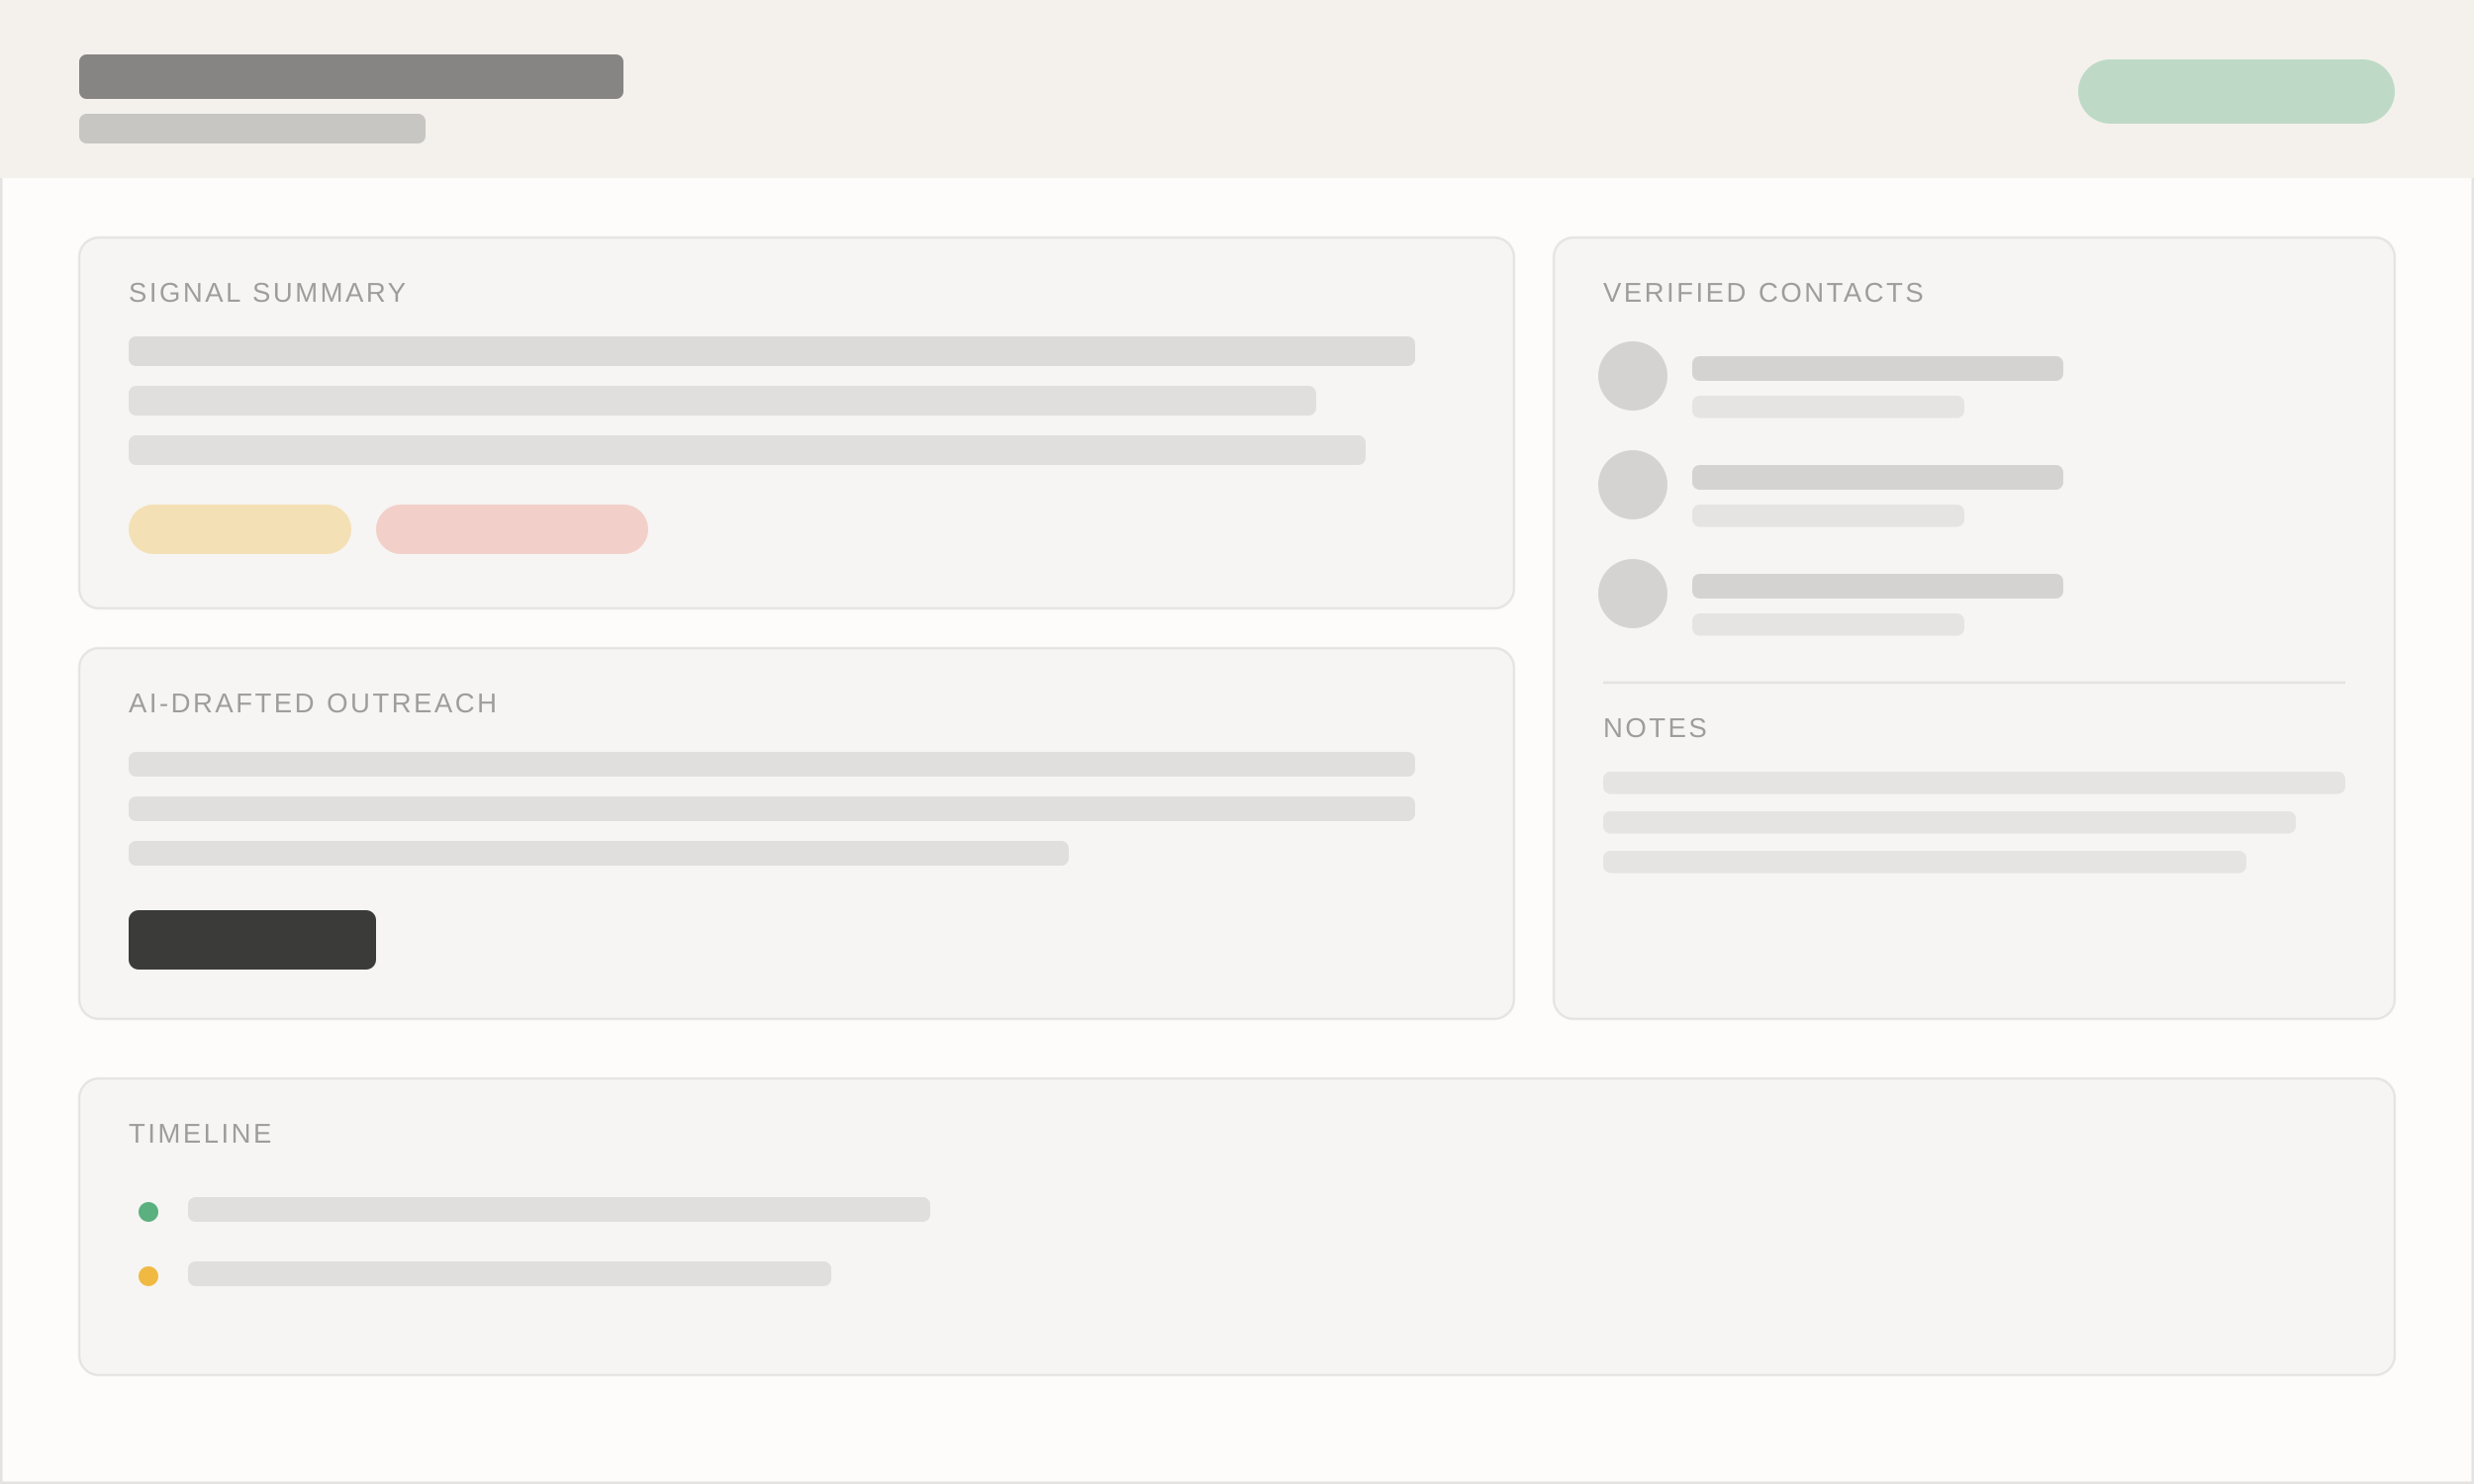
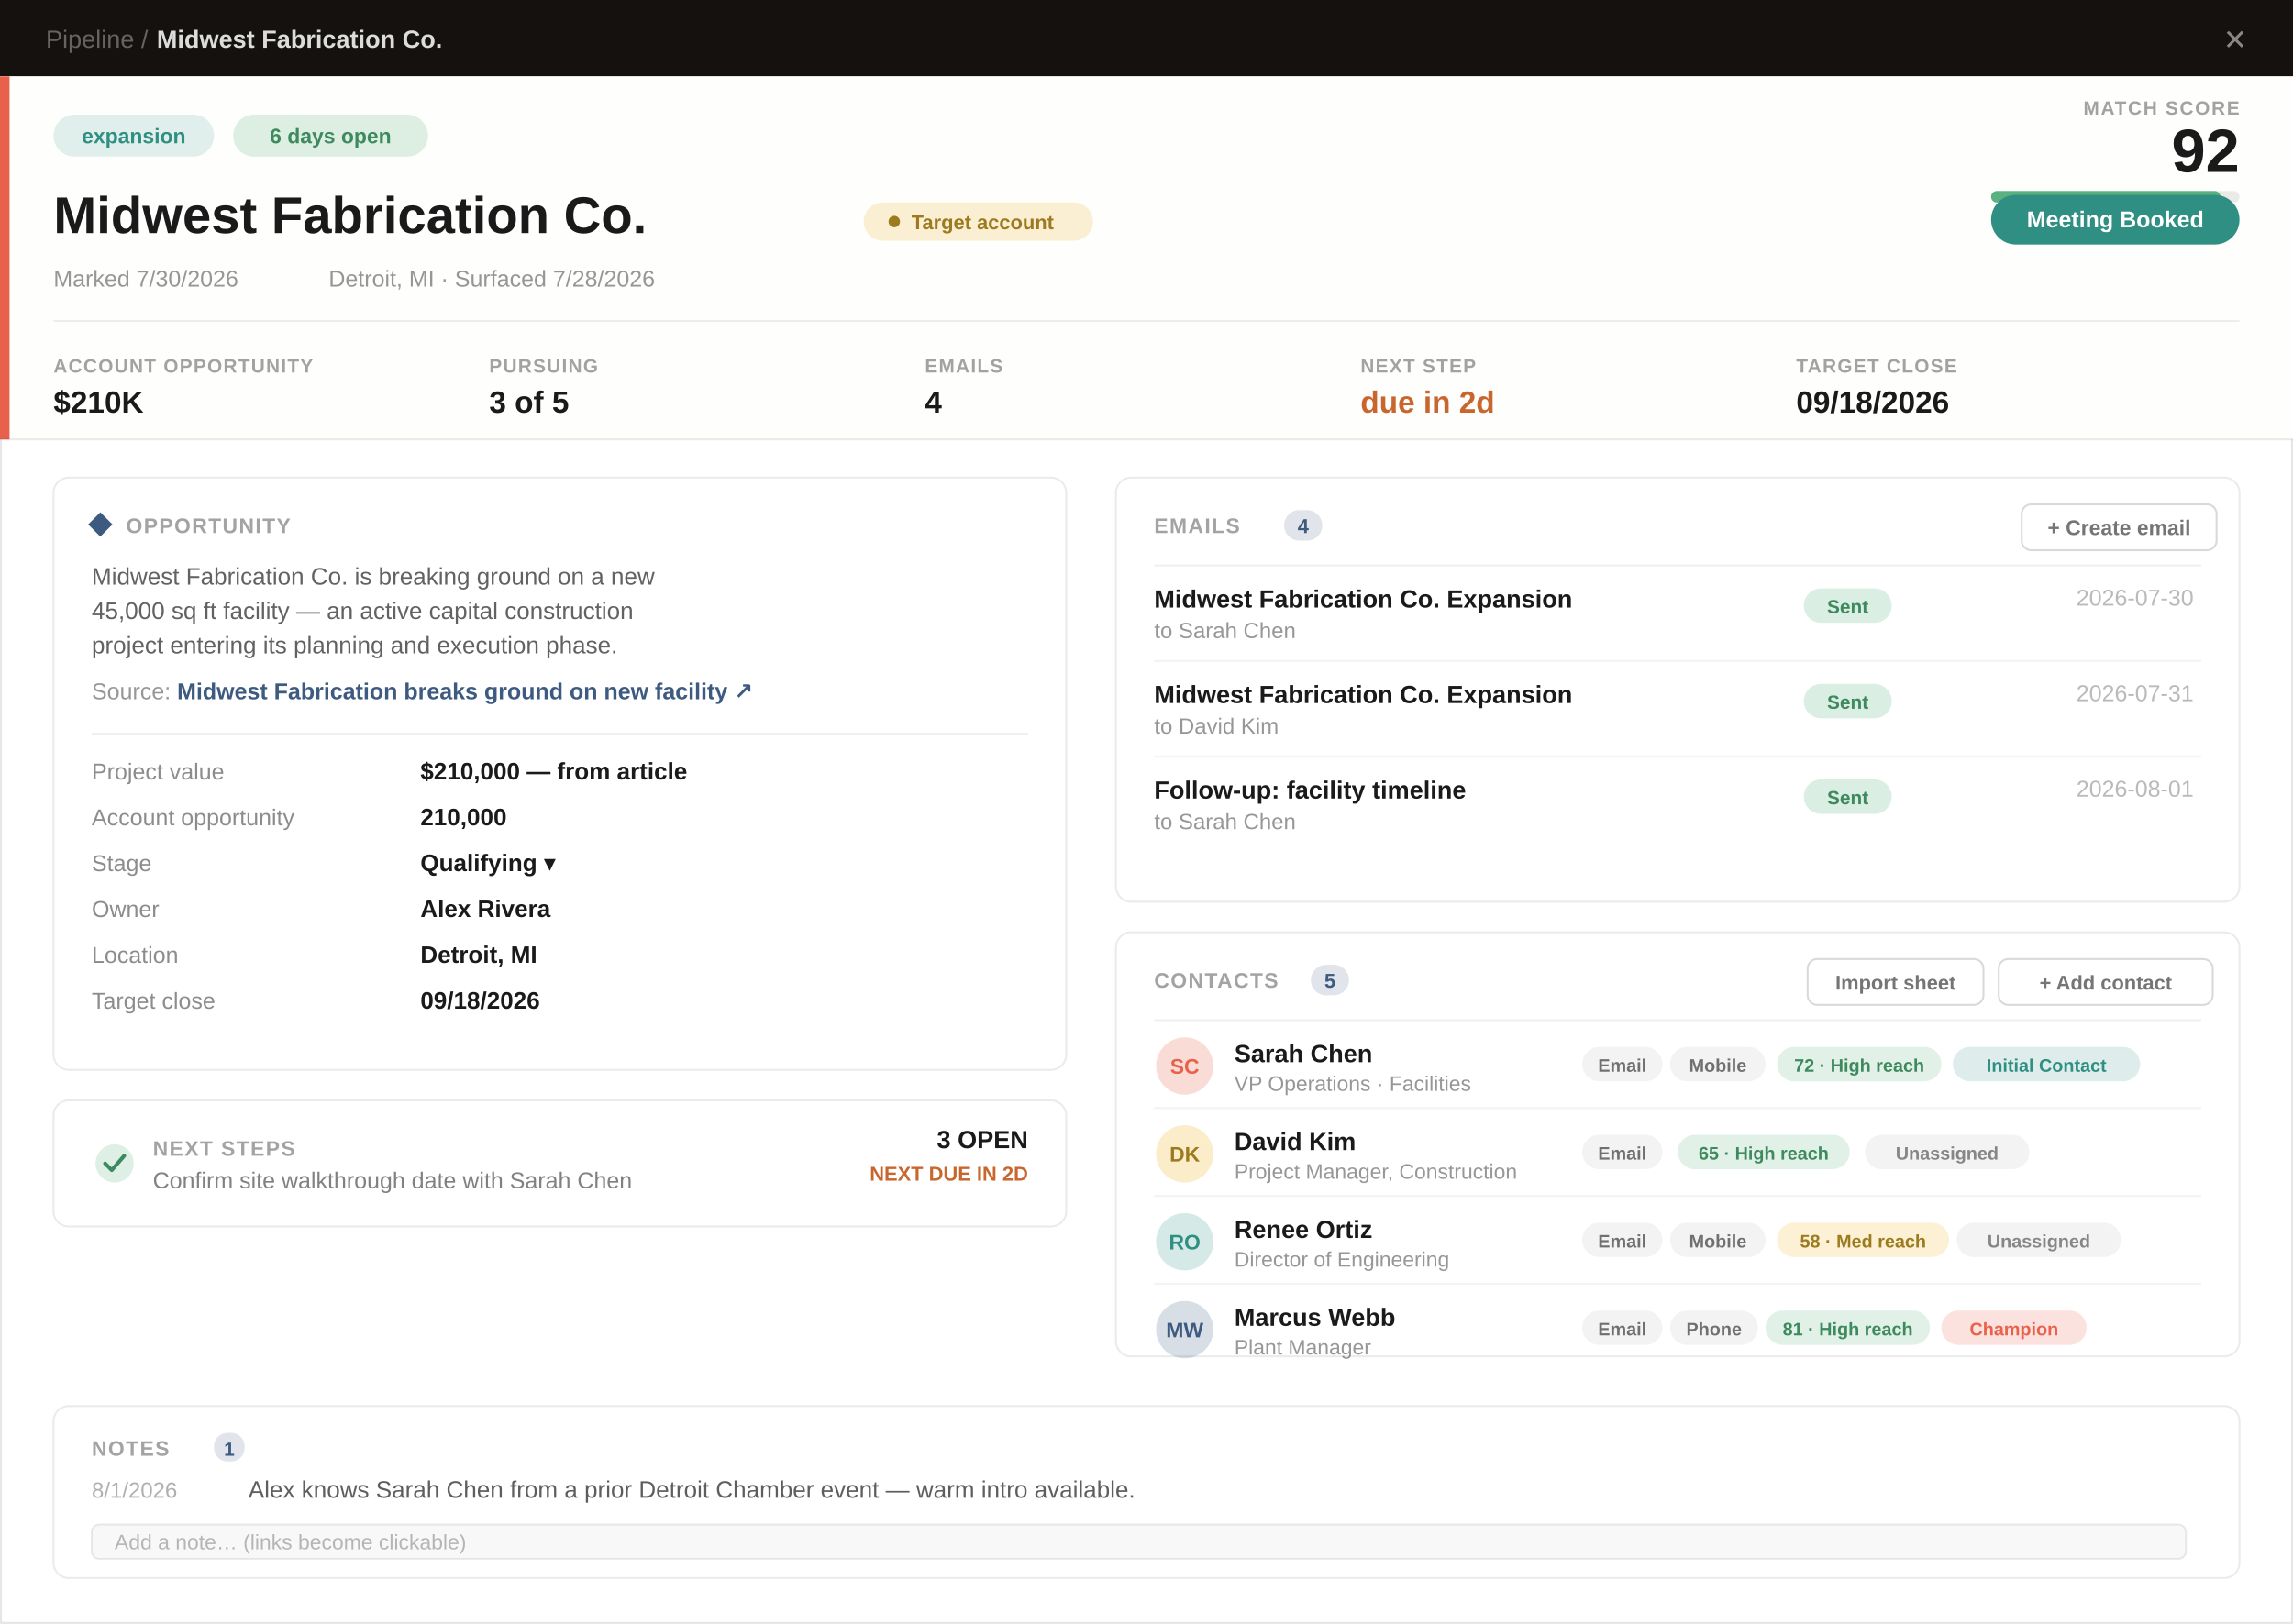
- <svg xmlns="http://www.w3.org/2000/svg" viewBox="0 0 1000 600" role="img" aria-label="Company / Contact Record detail preview placeholder">
-   <rect width="1000" height="600" fill="#FDFCFA" />
-   <rect x="0.5" y="0.5" width="999" height="599" fill="none" stroke="rgba(0,0,0,0.1)" />
+ <svg xmlns="http://www.w3.org/2000/svg" viewBox="0 0 1200 850" role="img" aria-label="Company / Contact Record detail preview">
+   <rect width="1200" height="850" fill="#FFFFFF" />
+   <rect x="0.5" y="0.5" width="1199" height="849" fill="none" stroke="rgba(0,0,0,0.1)" />
  <g font-family="Barlow, Arial, sans-serif">
-     <rect x="0" y="0" width="1000" height="72" fill="#F4F1EC" />
-     <rect x="32" y="22" width="220" height="18" rx="3" fill="rgba(26,26,26,0.5)" />
-     <rect x="32" y="46" width="140" height="12" rx="3" fill="rgba(26,26,26,0.2)" />
-     <rect x="840" y="24" width="128" height="26" rx="13" fill="#5AB07E" opacity="0.35" />
-     <rect x="32" y="96" width="580" height="150" rx="8" fill="rgba(26,26,26,0.03)" stroke="rgba(0,0,0,0.08)" />
-     <text x="52" y="122" fill="rgba(26,26,26,0.4)" font-size="11" letter-spacing="1">SIGNAL SUMMARY</text>
-     <rect x="52" y="136" width="520" height="12" rx="3" fill="rgba(26,26,26,0.12)" />
-     <rect x="52" y="156" width="480" height="12" rx="3" fill="rgba(26,26,26,0.1)" />
-     <rect x="52" y="176" width="500" height="12" rx="3" fill="rgba(26,26,26,0.1)" />
-     <rect x="52" y="204" width="90" height="20" rx="10" fill="#F0B942" opacity="0.35" />
-     <rect x="152" y="204" width="110" height="20" rx="10" fill="#E8614A" opacity="0.25" />
-     <rect x="32" y="262" width="580" height="150" rx="8" fill="rgba(26,26,26,0.03)" stroke="rgba(0,0,0,0.08)" />
-     <text x="52" y="288" fill="rgba(26,26,26,0.4)" font-size="11" letter-spacing="1">AI-DRAFTED OUTREACH</text>
-     <rect x="52" y="304" width="520" height="10" rx="3" fill="rgba(26,26,26,0.1)" />
-     <rect x="52" y="322" width="520" height="10" rx="3" fill="rgba(26,26,26,0.1)" />
-     <rect x="52" y="340" width="380" height="10" rx="3" fill="rgba(26,26,26,0.1)" />
-     <rect x="52" y="368" width="100" height="24" rx="4" fill="#1A1A1A" opacity="0.85" />
-     <rect x="628" y="96" width="340" height="316" rx="8" fill="rgba(26,26,26,0.03)" stroke="rgba(0,0,0,0.08)" />
-     <text x="648" y="122" fill="rgba(26,26,26,0.4)" font-size="11" letter-spacing="1">VERIFIED CONTACTS</text>
-     <circle cx="660" cy="152" r="14" fill="rgba(26,26,26,0.15)" />
-     <rect x="684" y="144" width="150" height="10" rx="3" fill="rgba(26,26,26,0.15)" />
-     <rect x="684" y="160" width="110" height="9" rx="3" fill="rgba(26,26,26,0.08)" />
-     <circle cx="660" cy="196" r="14" fill="rgba(26,26,26,0.15)" />
-     <rect x="684" y="188" width="150" height="10" rx="3" fill="rgba(26,26,26,0.15)" />
-     <rect x="684" y="204" width="110" height="9" rx="3" fill="rgba(26,26,26,0.08)" />
-     <circle cx="660" cy="240" r="14" fill="rgba(26,26,26,0.15)" />
-     <rect x="684" y="232" width="150" height="10" rx="3" fill="rgba(26,26,26,0.15)" />
-     <rect x="684" y="248" width="110" height="9" rx="3" fill="rgba(26,26,26,0.08)" />
-     <line x1="648" y1="276" x2="948" y2="276" stroke="rgba(0,0,0,0.08)" />
-     <text x="648" y="298" fill="rgba(26,26,26,0.4)" font-size="11" letter-spacing="1">NOTES</text>
-     <rect x="648" y="312" width="300" height="9" rx="3" fill="rgba(26,26,26,0.08)" />
-     <rect x="648" y="328" width="280" height="9" rx="3" fill="rgba(26,26,26,0.08)" />
-     <rect x="648" y="344" width="260" height="9" rx="3" fill="rgba(26,26,26,0.08)" />
-     <rect x="32" y="436" width="936" height="120" rx="8" fill="rgba(26,26,26,0.03)" stroke="rgba(0,0,0,0.08)" />
-     <text x="52" y="462" fill="rgba(26,26,26,0.4)" font-size="11" letter-spacing="1">TIMELINE</text>
-     <circle cx="60" cy="490" r="4" fill="#5AB07E" />
-     <rect x="76" y="484" width="300" height="10" rx="3" fill="rgba(26,26,26,0.1)" />
-     <circle cx="60" cy="516" r="4" fill="#F0B942" />
-     <rect x="76" y="510" width="260" height="10" rx="3" fill="rgba(26,26,26,0.1)" />
+     <rect x="0" y="0" width="1200" height="40" fill="#14110F" />
+     <text x="24" y="25" fill="rgba(255,255,255,0.35)" font-size="13">Pipeline /</text>
+     <text x="82" y="25" fill="rgba(255,255,255,0.85)" font-size="13" font-weight="600">Midwest Fabrication Co.</text>
+     <text x="1176" y="26" fill="rgba(255,255,255,0.5)" font-size="15" font-weight="700" text-anchor="end">✕</text>
+     <rect x="0" y="40" width="1200" height="190" fill="#FEFEFD" />
+     <rect x="0" y="40" width="5" height="190" fill="#E8614A" />
+     <line x1="0" y1="230" x2="1200" y2="230" stroke="rgba(0,0,0,0.08)" />
+     <rect x="28" y="60" width="84" height="22" rx="11" fill="#2F8F82" opacity="0.14" />
+     <text x="70" y="75" fill="#2F8F82" font-size="11" font-weight="700" text-anchor="middle">expansion</text>
+     <rect x="122" y="60" width="102" height="22" rx="11" fill="#5AB07E" opacity="0.2" />
+     <text x="173" y="75" fill="#3E8A5E" font-size="11" font-weight="700" text-anchor="middle">6 days open</text>
+     <text x="1172" y="60" fill="rgba(26,26,26,0.4)" font-size="10" font-weight="700" letter-spacing="0.08em" text-anchor="end">MATCH SCORE</text>
+     <text x="1172" y="90" fill="#1A1A1A" font-size="32" font-weight="800" text-anchor="end">92</text>
+     <rect x="1042" y="100" width="130" height="6" rx="3" fill="rgba(0,0,0,0.08)" />
+     <rect x="1042" y="100" width="120" height="6" rx="3" fill="#5AB07E" />
+     <text x="28" y="122" fill="#1A1A1A" font-size="27" font-weight="800">Midwest Fabrication Co.</text>
+     <rect x="452" y="106" width="120" height="20" rx="10" fill="#F0B942" opacity="0.22" />
+     <circle cx="468" cy="116" r="3" fill="#9C7A1E" />
+     <text x="477" y="120" fill="#9C7A1E" font-size="10.5" font-weight="700">Target account</text>
+     <rect x="1042" y="102" width="130" height="26" rx="13" fill="#2F8F82" />
+     <text x="1107" y="119" fill="#FFFFFF" font-size="12" font-weight="700" text-anchor="middle">Meeting Booked</text>
+     <text x="28" y="150" fill="rgba(26,26,26,0.45)" font-size="12">Marked 7/30/2026</text>
+     <text x="172" y="150" fill="rgba(26,26,26,0.45)" font-size="12">Detroit, MI · Surfaced 7/28/2026</text>
+     <line x1="28" y1="168" x2="1172" y2="168" stroke="rgba(0,0,0,0.07)" />
+     <text x="28" y="195" fill="rgba(26,26,26,0.4)" font-size="10" font-weight="700" letter-spacing="0.06em">ACCOUNT OPPORTUNITY</text>
+     <text x="28" y="216" fill="#1A1A1A" font-size="16" font-weight="700">$210K</text>
+     <text x="256" y="195" fill="rgba(26,26,26,0.4)" font-size="10" font-weight="700" letter-spacing="0.06em">PURSUING</text>
+     <text x="256" y="216" fill="#1A1A1A" font-size="16" font-weight="700">3 of 5</text>
+     <text x="484" y="195" fill="rgba(26,26,26,0.4)" font-size="10" font-weight="700" letter-spacing="0.06em">EMAILS</text>
+     <text x="484" y="216" fill="#1A1A1A" font-size="16" font-weight="700">4</text>
+     <text x="712" y="195" fill="rgba(26,26,26,0.4)" font-size="10" font-weight="700" letter-spacing="0.06em">NEXT STEP</text>
+     <text x="712" y="216" fill="#C9662E" font-size="16" font-weight="700">due in 2d</text>
+     <text x="940" y="195" fill="rgba(26,26,26,0.4)" font-size="10" font-weight="700" letter-spacing="0.06em">TARGET CLOSE</text>
+     <text x="940" y="216" fill="#1A1A1A" font-size="16" font-weight="700">09/18/2026</text>
+     <rect x="28" y="250" width="530" height="310" rx="8" fill="#FFFFFF" stroke="rgba(0,0,0,0.08)" />
+     <rect x="48" y="270" width="9" height="9" fill="#3D5A80" transform="rotate(45 52.5 274.5)" />
+     <text x="66" y="279" fill="rgba(26,26,26,0.4)" font-size="11" font-weight="700" letter-spacing="0.06em">OPPORTUNITY</text>
+     <text x="48" y="306" fill="rgba(26,26,26,0.68)" font-size="12.5">Midwest Fabrication Co. is breaking ground on a new</text>
+     <text x="48" y="324" fill="rgba(26,26,26,0.68)" font-size="12.5">45,000 sq ft facility — an active capital construction</text>
+     <text x="48" y="342" fill="rgba(26,26,26,0.68)" font-size="12.5">project entering its planning and execution phase.</text>
+     <text x="48" y="366" fill="rgba(26,26,26,0.45)" font-size="12">Source: <tspan fill="#3D5A80" font-weight="600">Midwest Fabrication breaks ground on new facility ↗</tspan>
+     </text>
+     <line x1="48" y1="384" x2="538" y2="384" stroke="rgba(0,0,0,0.06)" />
+     <text x="48" y="408" fill="rgba(26,26,26,0.5)" font-size="12">Project value</text>
+     <text x="220" y="408" fill="#1A1A1A" font-size="12.5" font-weight="600">$210,000 — from article</text>
+     <text x="48" y="432" fill="rgba(26,26,26,0.5)" font-size="12">Account opportunity</text>
+     <text x="220" y="432" fill="#1A1A1A" font-size="12.5" font-weight="600">210,000</text>
+     <text x="48" y="456" fill="rgba(26,26,26,0.5)" font-size="12">Stage</text>
+     <text x="220" y="456" fill="#1A1A1A" font-size="12.5" font-weight="600">Qualifying ▾</text>
+     <text x="48" y="480" fill="rgba(26,26,26,0.5)" font-size="12">Owner</text>
+     <text x="220" y="480" fill="#1A1A1A" font-size="12.5" font-weight="600">Alex Rivera</text>
+     <text x="48" y="504" fill="rgba(26,26,26,0.5)" font-size="12">Location</text>
+     <text x="220" y="504" fill="#1A1A1A" font-size="12.5" font-weight="600">Detroit, MI</text>
+     <text x="48" y="528" fill="rgba(26,26,26,0.5)" font-size="12">Target close</text>
+     <text x="220" y="528" fill="#1A1A1A" font-size="12.5" font-weight="600">09/18/2026</text>
+     <rect x="28" y="576" width="530" height="66" rx="8" fill="#FFFFFF" stroke="rgba(0,0,0,0.08)" />
+     <circle cx="60" cy="609" r="10" fill="#5AB07E" opacity="0.2" />
+     <path d="M55 609 l3.5 3.5 L65 605" fill="none" stroke="#3E8A5E" stroke-width="2" stroke-linecap="round" stroke-linejoin="round" />
+     <text x="80" y="605" fill="rgba(26,26,26,0.4)" font-size="11" font-weight="700" letter-spacing="0.06em">NEXT STEPS</text>
+     <text x="80" y="622" fill="rgba(26,26,26,0.55)" font-size="12">Confirm site walkthrough date with Sarah Chen</text>
+     <text x="538" y="601" fill="#1A1A1A" font-size="13" font-weight="700" text-anchor="end">3 OPEN</text>
+     <text x="538" y="618" fill="#C9662E" font-size="10.5" font-weight="700" text-anchor="end">NEXT DUE IN 2D</text>
+     <rect x="584" y="250" width="588" height="222" rx="8" fill="#FFFFFF" stroke="rgba(0,0,0,0.08)" />
+     <text x="604" y="279" fill="rgba(26,26,26,0.4)" font-size="11" font-weight="700" letter-spacing="0.06em">EMAILS</text>
+     <rect x="672" y="267" width="20" height="16" rx="8" fill="#3D5A80" opacity="0.16" />
+     <text x="682" y="279" fill="#3D5A80" font-size="10.5" font-weight="700" text-anchor="middle">4</text>
+     <rect x="1058" y="264" width="102" height="24" rx="5" fill="none" stroke="rgba(0,0,0,0.15)" />
+     <text x="1109" y="280" fill="rgba(26,26,26,0.6)" font-size="11" font-weight="700" text-anchor="middle">+ Create email</text>
+     <line x1="604" y1="296" x2="1152" y2="296" stroke="rgba(0,0,0,0.06)" />
+     <text x="604" y="318" fill="#1A1A1A" font-size="13" font-weight="700">Midwest Fabrication Co. Expansion</text>
+     <text x="604" y="334" fill="rgba(26,26,26,0.45)" font-size="11.5">to Sarah Chen</text>
+     <rect x="944" y="308" width="46" height="18" rx="9" fill="#5AB07E" opacity="0.22" />
+     <text x="967" y="321" fill="#3E8A5E" font-size="10" font-weight="700" text-anchor="middle">Sent</text>
+     <text x="1148" y="317" fill="rgba(26,26,26,0.3)" font-size="12" text-anchor="end">2026-07-30</text>
+     <line x1="604" y1="346" x2="1152" y2="346" stroke="rgba(0,0,0,0.05)" />
+     <text x="604" y="368" fill="#1A1A1A" font-size="13" font-weight="700">Midwest Fabrication Co. Expansion</text>
+     <text x="604" y="384" fill="rgba(26,26,26,0.45)" font-size="11.5">to David Kim</text>
+     <rect x="944" y="358" width="46" height="18" rx="9" fill="#5AB07E" opacity="0.22" />
+     <text x="967" y="371" fill="#3E8A5E" font-size="10" font-weight="700" text-anchor="middle">Sent</text>
+     <text x="1148" y="367" fill="rgba(26,26,26,0.3)" font-size="12" text-anchor="end">2026-07-31</text>
+     <line x1="604" y1="396" x2="1152" y2="396" stroke="rgba(0,0,0,0.05)" />
+     <text x="604" y="418" fill="#1A1A1A" font-size="13" font-weight="700">Follow-up: facility timeline</text>
+     <text x="604" y="434" fill="rgba(26,26,26,0.45)" font-size="11.5">to Sarah Chen</text>
+     <rect x="944" y="408" width="46" height="18" rx="9" fill="#5AB07E" opacity="0.22" />
+     <text x="967" y="421" fill="#3E8A5E" font-size="10" font-weight="700" text-anchor="middle">Sent</text>
+     <text x="1148" y="417" fill="rgba(26,26,26,0.3)" font-size="12" text-anchor="end">2026-08-01</text>
+     <rect x="584" y="488" width="588" height="222" rx="8" fill="#FFFFFF" stroke="rgba(0,0,0,0.08)" />
+     <text x="604" y="517" fill="rgba(26,26,26,0.4)" font-size="11" font-weight="700" letter-spacing="0.06em">CONTACTS</text>
+     <rect x="686" y="505" width="20" height="16" rx="8" fill="#3D5A80" opacity="0.16" />
+     <text x="696" y="517" fill="#3D5A80" font-size="10.5" font-weight="700" text-anchor="middle">5</text>
+     <rect x="946" y="502" width="92" height="24" rx="5" fill="none" stroke="rgba(0,0,0,0.15)" />
+     <text x="992" y="518" fill="rgba(26,26,26,0.6)" font-size="10.5" font-weight="700" text-anchor="middle">Import sheet</text>
+     <rect x="1046" y="502" width="112" height="24" rx="5" fill="none" stroke="rgba(0,0,0,0.15)" />
+     <text x="1102" y="518" fill="rgba(26,26,26,0.6)" font-size="10.5" font-weight="700" text-anchor="middle">+ Add contact</text>
+     <line x1="604" y1="534" x2="1152" y2="534" stroke="rgba(0,0,0,0.06)" />
+     <circle cx="620" cy="558" r="15" fill="#E8614A" opacity="0.22" />
+     <text x="620" y="562" fill="#E8614A" font-size="11" font-weight="700" text-anchor="middle">SC</text>
+     <text x="646" y="556" fill="#1A1A1A" font-size="13" font-weight="700">Sarah Chen</text>
+     <text x="646" y="571" fill="rgba(26,26,26,0.45)" font-size="11">VP Operations · Facilities</text>
+     <rect x="828" y="548" width="42" height="18" rx="9" fill="rgba(0,0,0,0.05)" />
+     <text x="849" y="561" fill="rgba(26,26,26,0.6)" font-size="9.5" font-weight="700" text-anchor="middle">Email</text>
+     <rect x="874" y="548" width="50" height="18" rx="9" fill="rgba(0,0,0,0.05)" />
+     <text x="899" y="561" fill="rgba(26,26,26,0.6)" font-size="9.5" font-weight="700" text-anchor="middle">Mobile</text>
+     <rect x="930" y="548" width="86" height="18" rx="9" fill="#5AB07E" opacity="0.18" />
+     <text x="973" y="561" fill="#3E8A5E" font-size="9.5" font-weight="700" text-anchor="middle">72 · High reach</text>
+     <rect x="1022" y="548" width="98" height="18" rx="9" fill="#2F8F82" opacity="0.16" />
+     <text x="1071" y="561" fill="#2F8F82" font-size="9.5" font-weight="700" text-anchor="middle">Initial Contact</text>
+     <line x1="604" y1="580" x2="1152" y2="580" stroke="rgba(0,0,0,0.05)" />
+     <circle cx="620" cy="604" r="15" fill="#F0B942" opacity="0.28" />
+     <text x="620" y="608" fill="#9C7A1E" font-size="11" font-weight="700" text-anchor="middle">DK</text>
+     <text x="646" y="602" fill="#1A1A1A" font-size="13" font-weight="700">David Kim</text>
+     <text x="646" y="617" fill="rgba(26,26,26,0.45)" font-size="11">Project Manager, Construction</text>
+     <rect x="828" y="594" width="42" height="18" rx="9" fill="rgba(0,0,0,0.05)" />
+     <text x="849" y="607" fill="rgba(26,26,26,0.6)" font-size="9.5" font-weight="700" text-anchor="middle">Email</text>
+     <rect x="878" y="594" width="90" height="18" rx="9" fill="#5AB07E" opacity="0.18" />
+     <text x="923" y="607" fill="#3E8A5E" font-size="9.5" font-weight="700" text-anchor="middle">65 · High reach</text>
+     <rect x="976" y="594" width="86" height="18" rx="9" fill="rgba(0,0,0,0.05)" />
+     <text x="1019" y="607" fill="rgba(26,26,26,0.5)" font-size="9.5" font-weight="700" text-anchor="middle">Unassigned</text>
+     <line x1="604" y1="626" x2="1152" y2="626" stroke="rgba(0,0,0,0.05)" />
+     <circle cx="620" cy="650" r="15" fill="#2F8F82" opacity="0.2" />
+     <text x="620" y="654" fill="#2F8F82" font-size="11" font-weight="700" text-anchor="middle">RO</text>
+     <text x="646" y="648" fill="#1A1A1A" font-size="13" font-weight="700">Renee Ortiz</text>
+     <text x="646" y="663" fill="rgba(26,26,26,0.45)" font-size="11">Director of Engineering</text>
+     <rect x="828" y="640" width="42" height="18" rx="9" fill="rgba(0,0,0,0.05)" />
+     <text x="849" y="653" fill="rgba(26,26,26,0.6)" font-size="9.5" font-weight="700" text-anchor="middle">Email</text>
+     <rect x="874" y="640" width="50" height="18" rx="9" fill="rgba(0,0,0,0.05)" />
+     <text x="899" y="653" fill="rgba(26,26,26,0.6)" font-size="9.5" font-weight="700" text-anchor="middle">Mobile</text>
+     <rect x="930" y="640" width="90" height="18" rx="9" fill="#F0B942" opacity="0.22" />
+     <text x="975" y="653" fill="#9C7A1E" font-size="9.5" font-weight="700" text-anchor="middle">58 · Med reach</text>
+     <rect x="1024" y="640" width="86" height="18" rx="9" fill="rgba(0,0,0,0.05)" />
+     <text x="1067" y="653" fill="rgba(26,26,26,0.5)" font-size="9.5" font-weight="700" text-anchor="middle">Unassigned</text>
+     <line x1="604" y1="672" x2="1152" y2="672" stroke="rgba(0,0,0,0.05)" />
+     <circle cx="620" cy="696" r="15" fill="#3D5A80" opacity="0.2" />
+     <text x="620" y="700" fill="#3D5A80" font-size="11" font-weight="700" text-anchor="middle">MW</text>
+     <text x="646" y="694" fill="#1A1A1A" font-size="13" font-weight="700">Marcus Webb</text>
+     <text x="646" y="709" fill="rgba(26,26,26,0.45)" font-size="11">Plant Manager</text>
+     <rect x="828" y="686" width="42" height="18" rx="9" fill="rgba(0,0,0,0.05)" />
+     <text x="849" y="699" fill="rgba(26,26,26,0.6)" font-size="9.5" font-weight="700" text-anchor="middle">Email</text>
+     <rect x="874" y="686" width="46" height="18" rx="9" fill="rgba(0,0,0,0.05)" />
+     <text x="897" y="699" fill="rgba(26,26,26,0.6)" font-size="9.5" font-weight="700" text-anchor="middle">Phone</text>
+     <rect x="924" y="686" width="86" height="18" rx="9" fill="#5AB07E" opacity="0.18" />
+     <text x="967" y="699" fill="#3E8A5E" font-size="9.5" font-weight="700" text-anchor="middle">81 · High reach</text>
+     <rect x="1016" y="686" width="76" height="18" rx="9" fill="#E8614A" opacity="0.18" />
+     <text x="1054" y="699" fill="#E8614A" font-size="9.5" font-weight="700" text-anchor="middle">Champion</text>
+     <rect x="28" y="736" width="1144" height="90" rx="8" fill="#FFFFFF" stroke="rgba(0,0,0,0.08)" />
+     <text x="48" y="762" fill="rgba(26,26,26,0.4)" font-size="11" font-weight="700" letter-spacing="0.06em">NOTES</text>
+     <rect x="112" y="750" width="16" height="15" rx="7" fill="#3D5A80" opacity="0.16" />
+     <text x="120" y="762" fill="#3D5A80" font-size="10" font-weight="700" text-anchor="middle">1</text>
+     <text x="48" y="784" fill="rgba(26,26,26,0.35)" font-size="11.5">8/1/2026</text>
+     <text x="130" y="784" fill="rgba(26,26,26,0.7)" font-size="12.5">Alex knows Sarah Chen from a prior Detroit Chamber event — warm intro available.</text>
+     <rect x="48" y="798" width="1096" height="18" rx="4" fill="rgba(0,0,0,0.03)" stroke="rgba(0,0,0,0.08)" />
+     <text x="60" y="811" fill="rgba(26,26,26,0.3)" font-size="11">Add a note… (links become clickable)</text>
  </g>
</svg>
